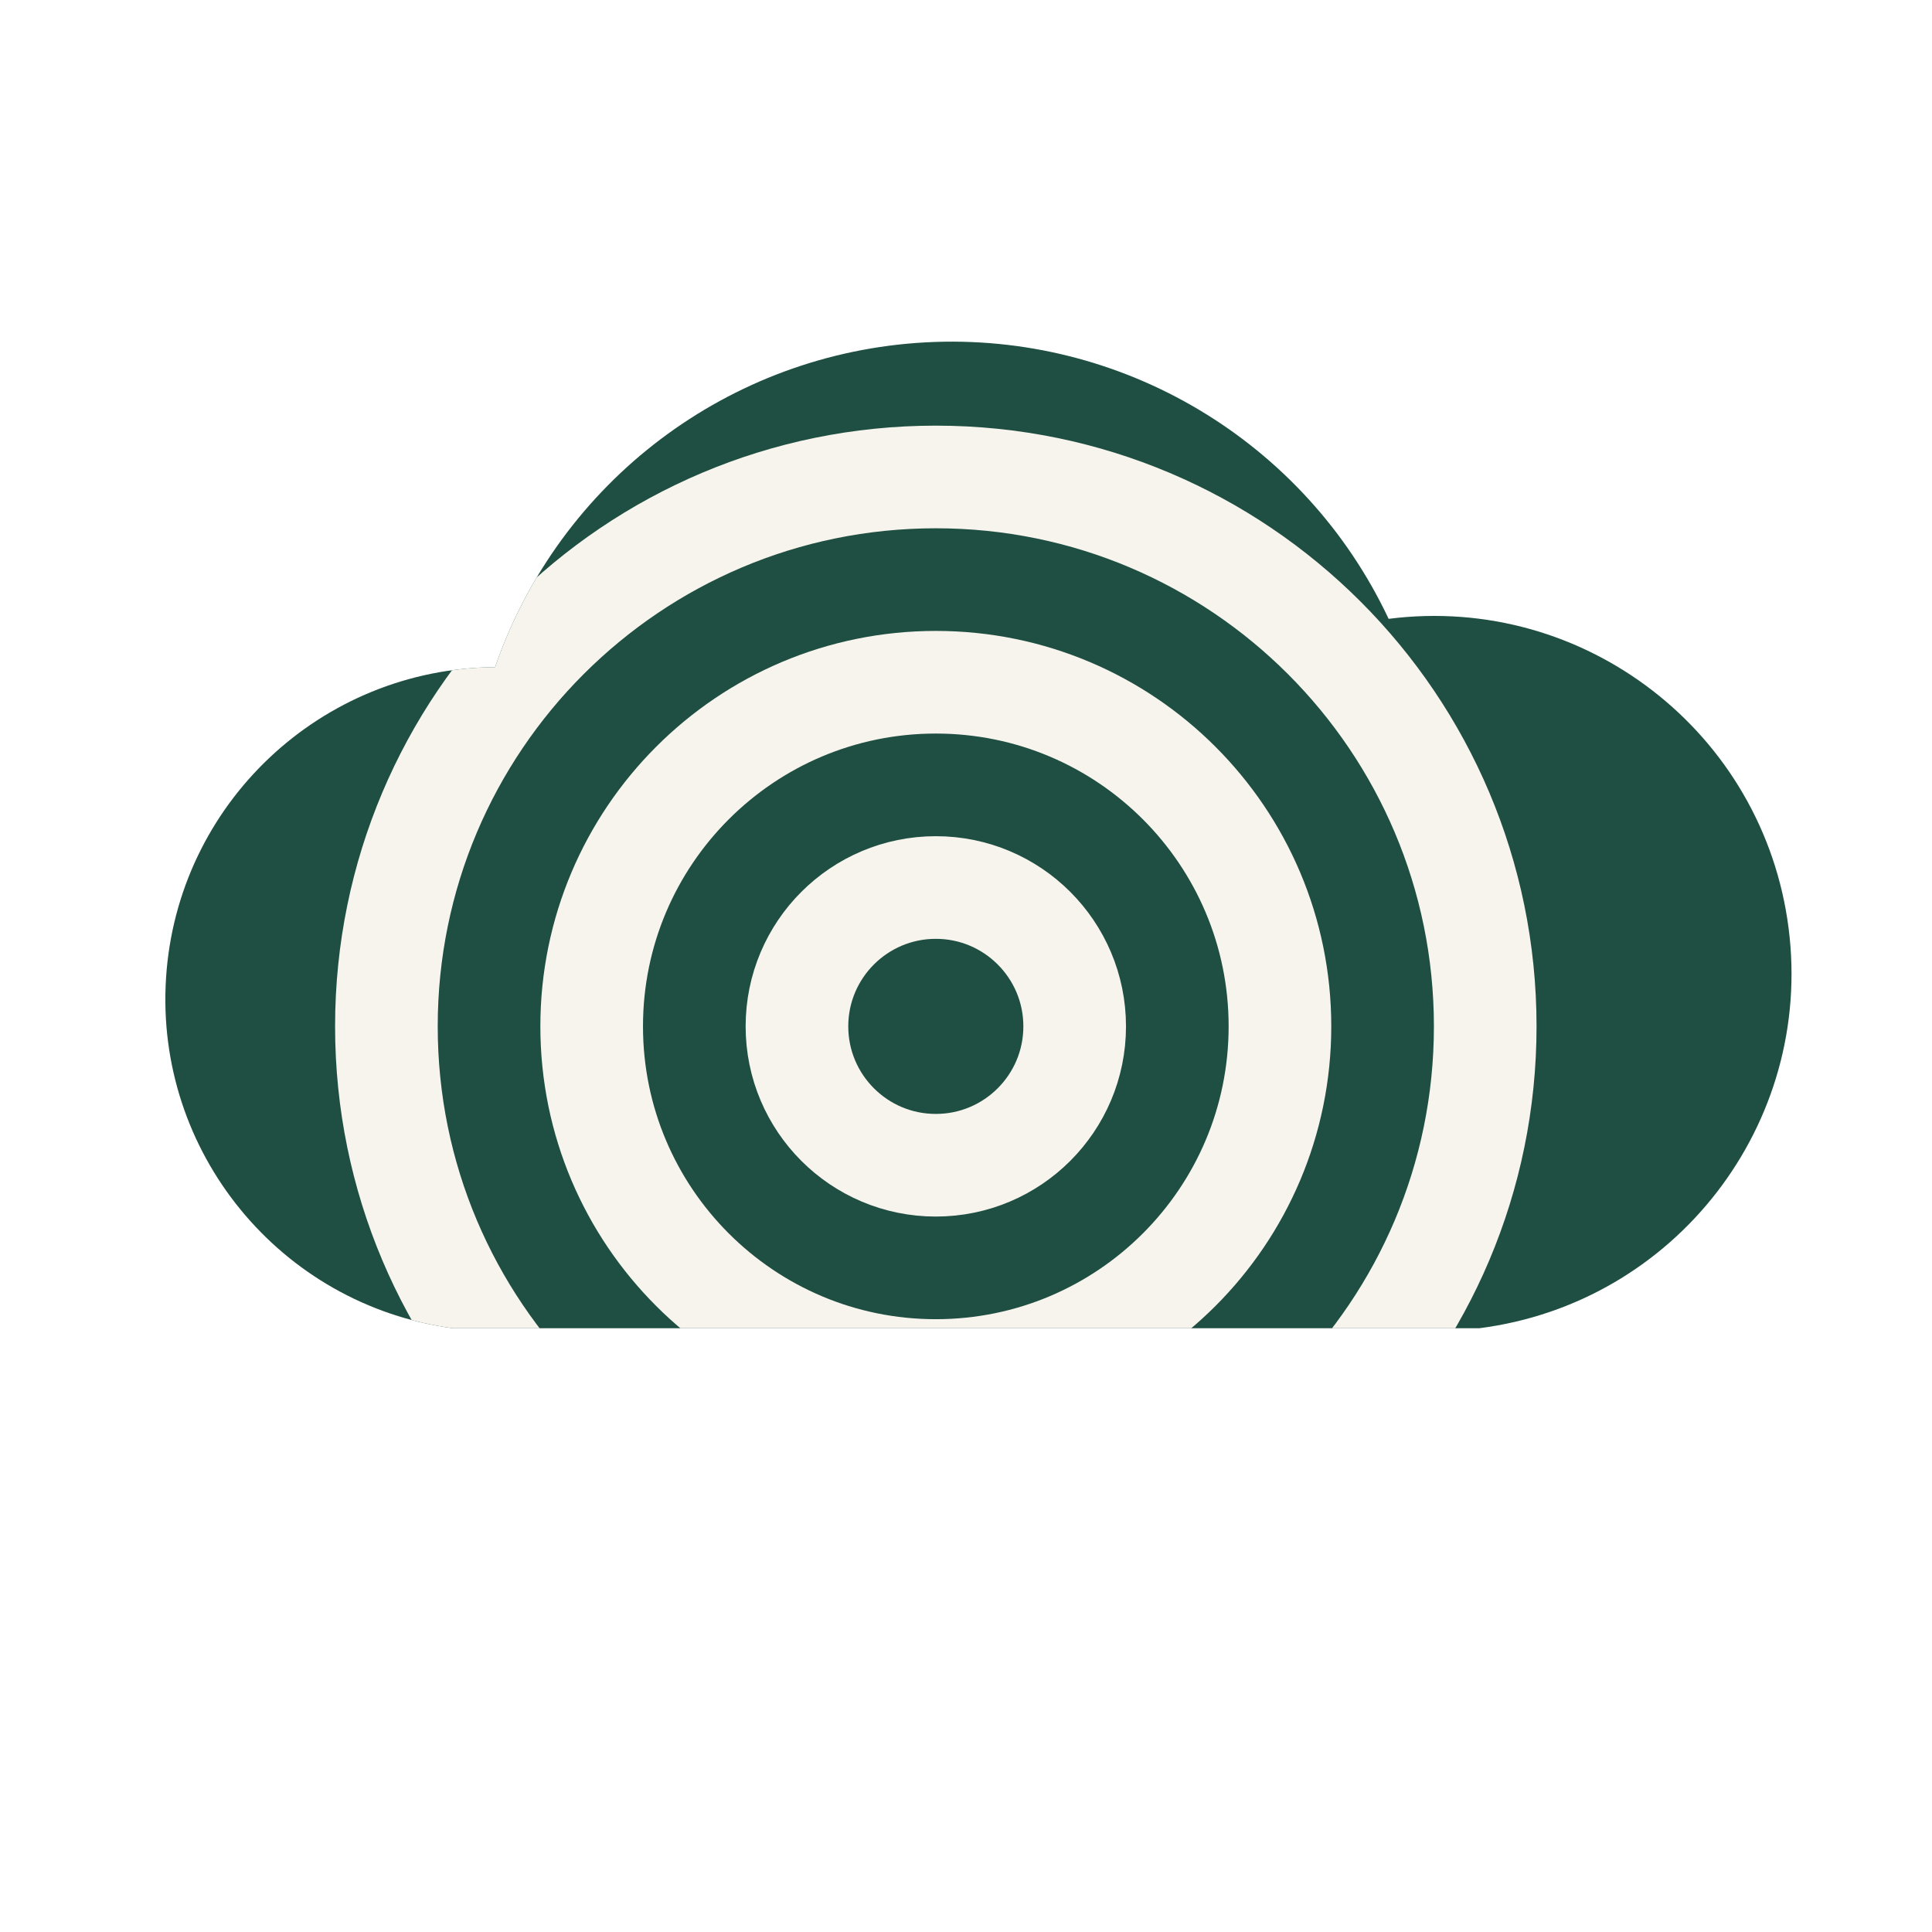
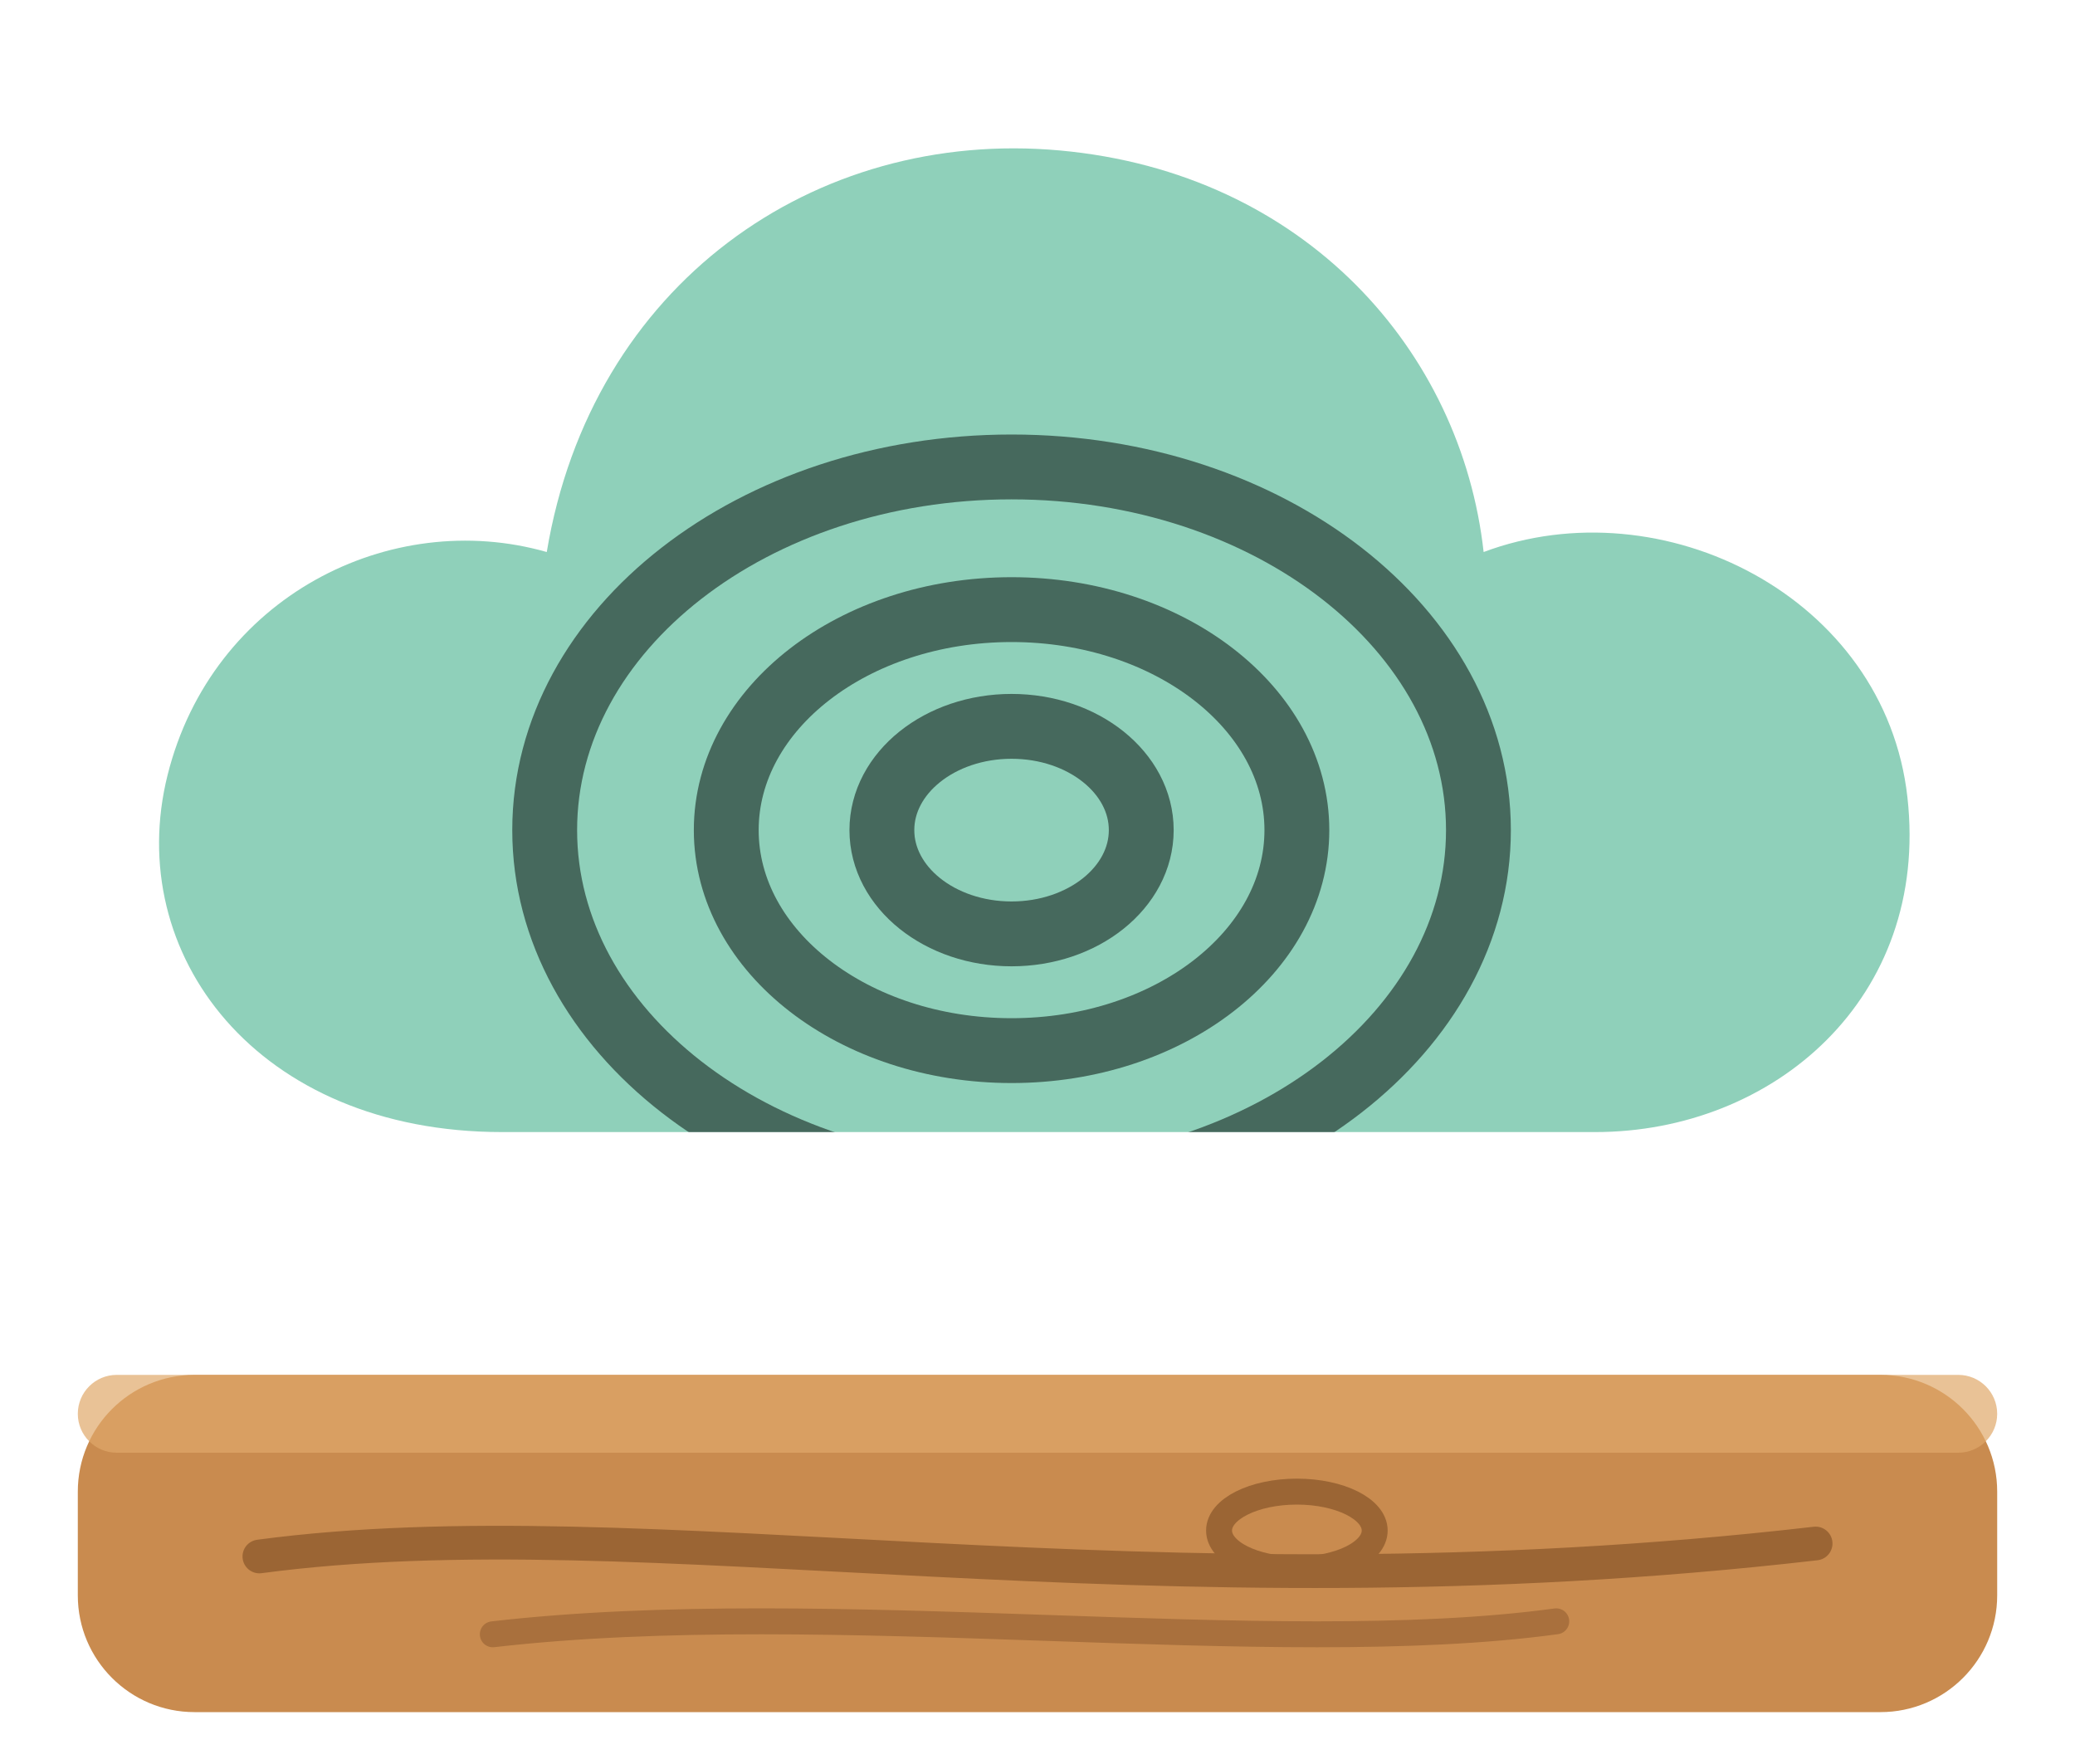
- <svg xmlns="http://www.w3.org/2000/svg" viewBox="0 0 64 64" width="64" height="64" role="img" aria-label="Holzcloud">
+ <svg xmlns="http://www.w3.org/2000/svg" viewBox="20 40 160 136" width="160" height="136" role="img" aria-label="Holzcloud CMS">
  <defs>
-     <clipPath id="hc-cloud">
-       <path d="M15 44a11 11 0 0 1 1.4-21.9A16 16 0 0 1 46 20.5 11.5 11.5 0 0 1 49 44z" />
+     <clipPath id="holzcloudcmscl">
+       <path d="M52 140 C30 140 18 124 22 108 C26 92 42 84 56 88 C60 64 80 50 102 52 C124 54 138 70 140 88 C156 82 176 92 178 110 C180 128 166 140 150 140 Z" transform="translate(100 0) scale(.86) translate(-100 8)" />
    </clipPath>
  </defs>
-   <g clip-path="url(#hc-cloud)">
-     <rect width="64" height="64" fill="#1F4F42" />
-     <g fill="none" stroke="#F7F4EE" stroke-width="3.4">
-       <circle cx="31" cy="34" r="4.6" />
-       <circle cx="31" cy="34" r="11.4" />
-       <circle cx="31" cy="34" r="18.2" />
-     </g>
+   <path d="M52 140 C30 140 18 124 22 108 C26 92 42 84 56 88 C60 64 80 50 102 52 C124 54 138 70 140 88 C156 82 176 92 178 110 C180 128 166 140 150 140 Z" transform="translate(100 0) scale(.86) translate(-100 8)" fill="#8fd0ba" />
+   <g clip-path="url(#holzcloudcmscl)" fill="none" stroke="#0b1411" stroke-width="5" opacity=".55">
+     <ellipse cx="98" cy="104" rx="10" ry="8" />
+     <ellipse cx="98" cy="104" rx="22" ry="17" />
+     <ellipse cx="98" cy="104" rx="36" ry="28" />
  </g>
+   <rect x="26" y="146" width="148" height="26" rx="9" fill="#C98B4F" />
+   <rect x="26" y="146" width="148" height="6" rx="3" fill="#E0A869" opacity=".7" />
+   <path d="M40 160 C70 156 108 165 160 159" stroke="#9B6534" stroke-width="2.6" fill="none" stroke-linecap="round" />
+   <path d="M58 166 C84 163 118 168 140 165" stroke="#9B6534" stroke-width="2" fill="none" stroke-linecap="round" opacity=".7" />
+   <ellipse cx="120" cy="158" rx="6" ry="3" stroke="#9B6534" stroke-width="2" fill="none" />
</svg>
